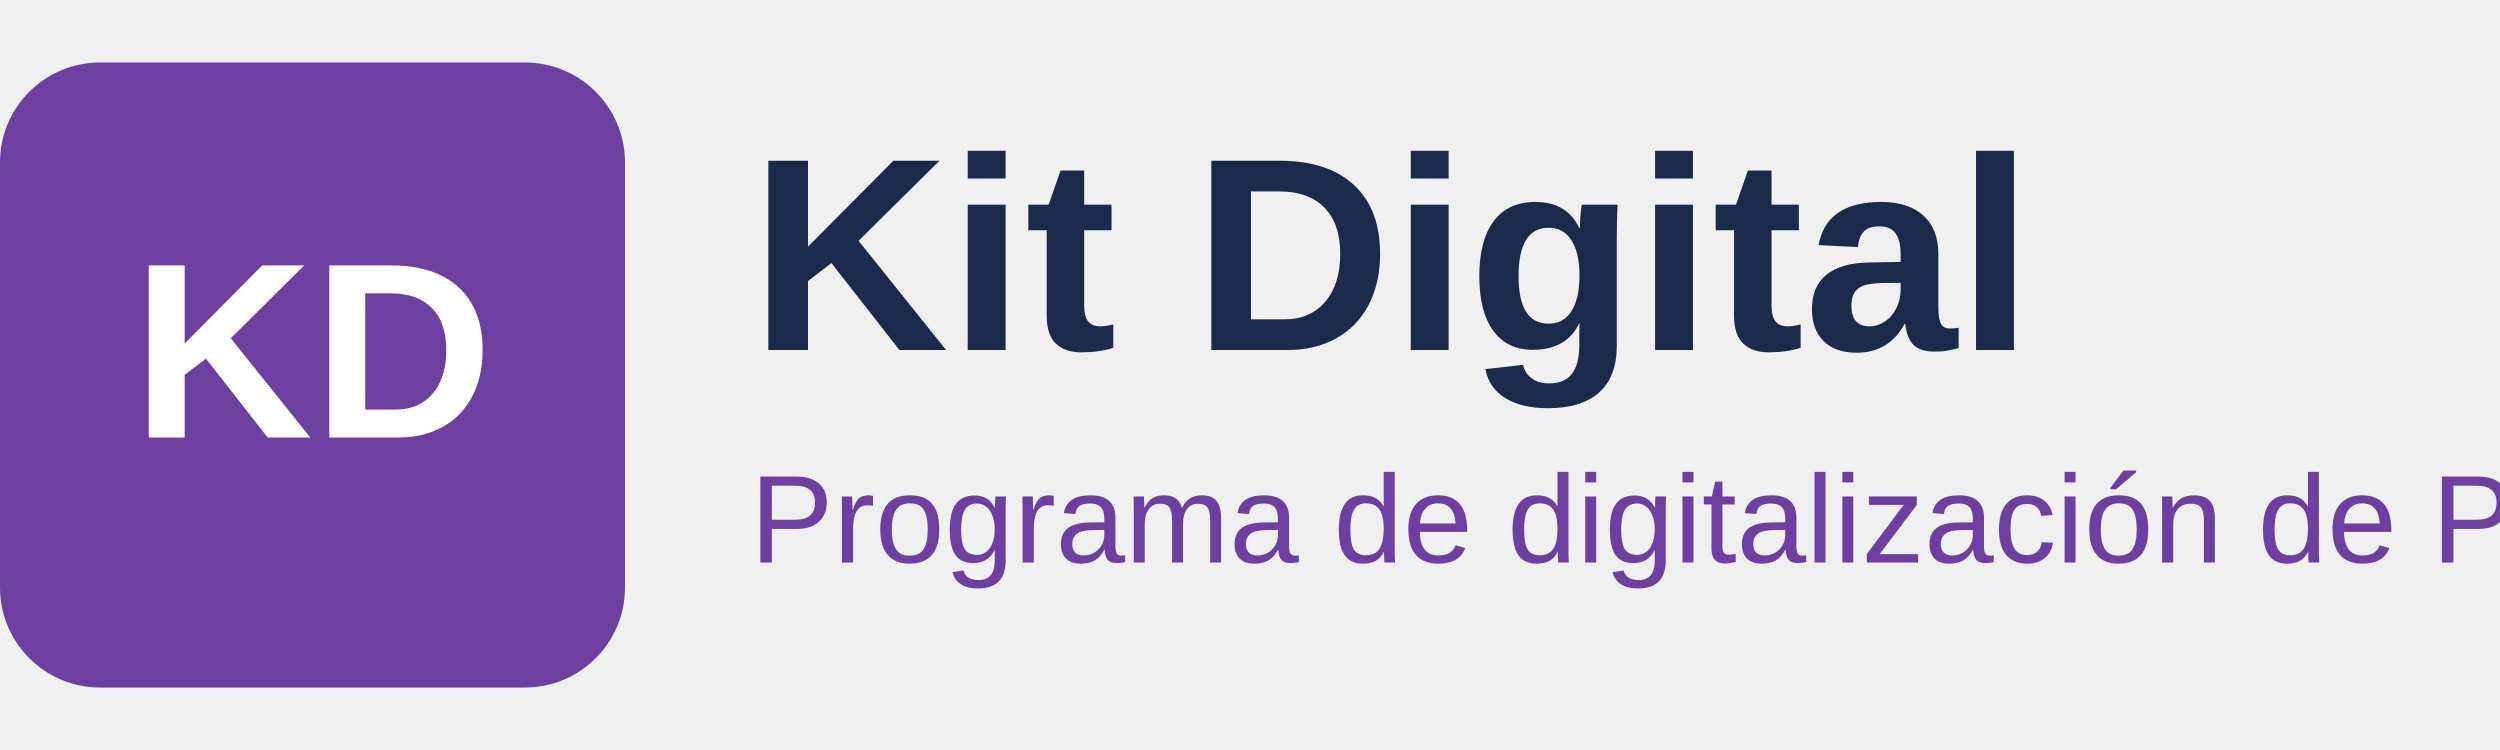
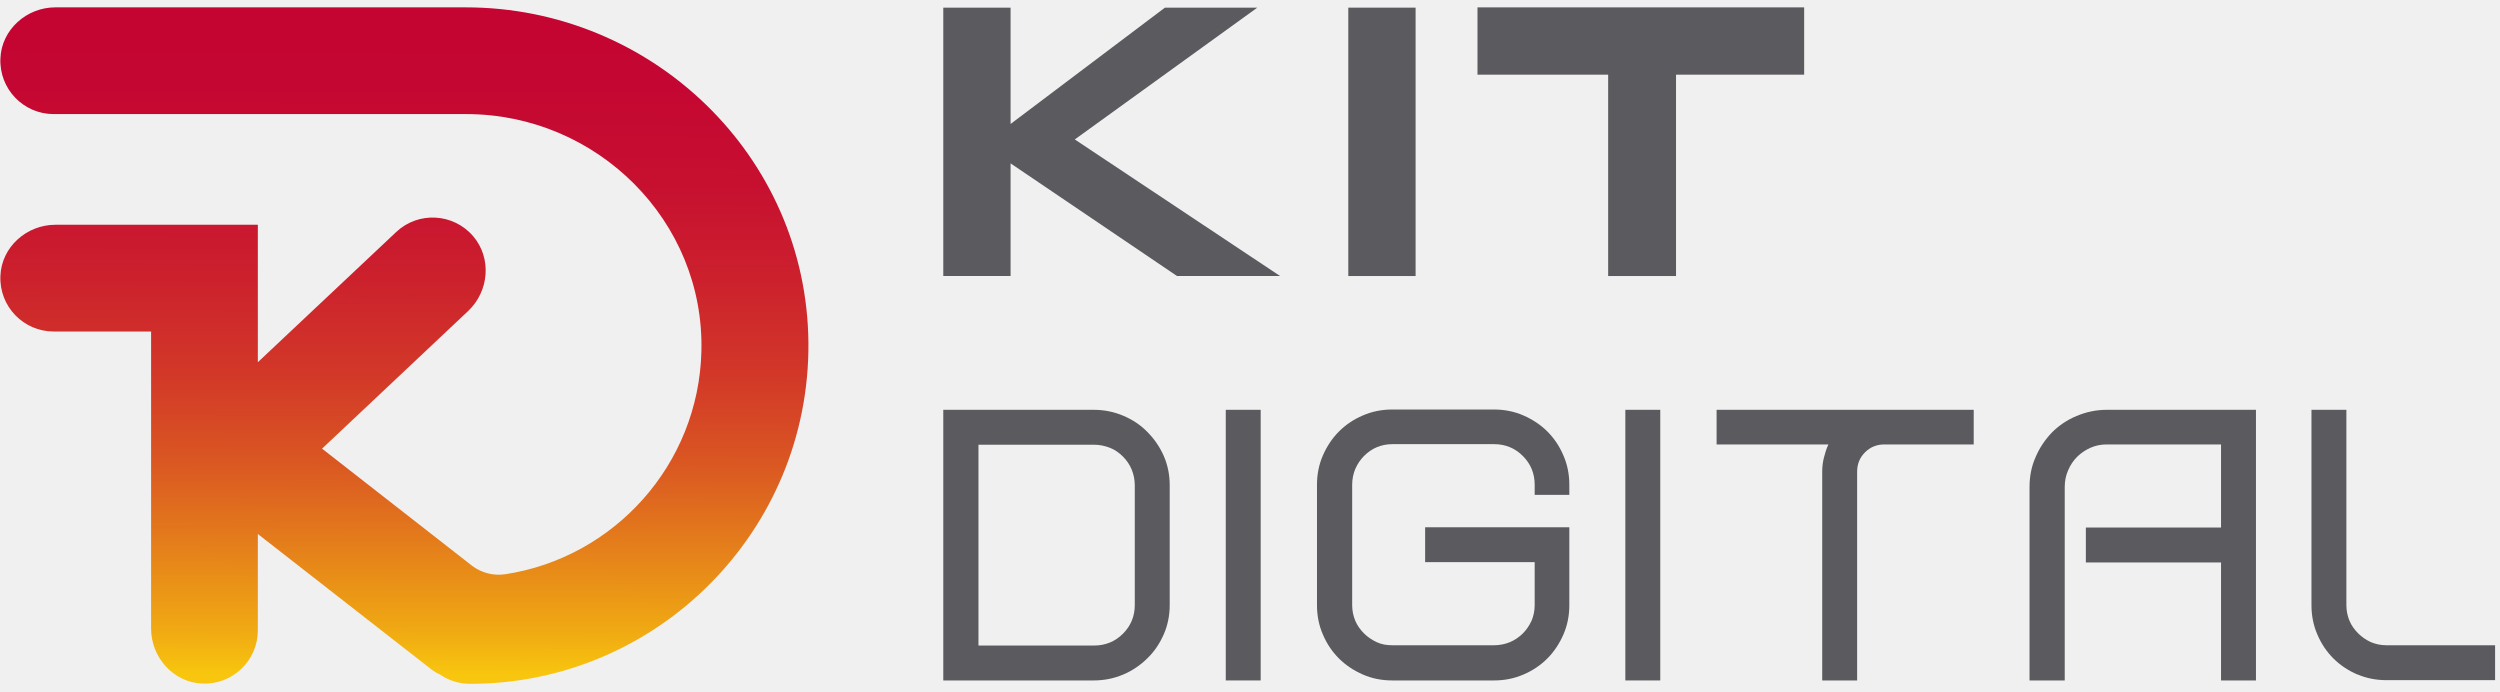
- <svg xmlns="http://www.w3.org/2000/svg" width="200" height="60" viewBox="0 0 200 60" fill="none">
-   <rect x="0" y="5" width="50" height="50" rx="8" fill="#6C3FA0" />
-   <text x="25" y="35" fill="white" font-family="Arial, Helvetica, sans-serif" font-size="20" font-weight="900" text-anchor="middle">KD</text>
-   <text x="60" y="28" fill="#1B2A4A" font-family="Arial, Helvetica, sans-serif" font-size="22" font-weight="800">Kit Digital</text>
-   <text x="60" y="45" fill="#6C3FA0" font-family="Arial, Helvetica, sans-serif" font-size="10" font-weight="400">Programa de digitalización de PYMEs</text>
+ <svg xmlns="http://www.w3.org/2000/svg" width="170" height="47" viewBox="0 0 170 47" fill="none">
+   <path d="M79.54 41.138C79.54 41.847 79.406 42.517 79.138 43.13C78.869 43.743 78.505 44.298 78.027 44.758C77.567 45.217 77.012 45.6 76.38 45.868C75.748 46.136 75.078 46.27 74.369 46.27H64.143V27.867H74.369C75.078 27.867 75.748 28.001 76.38 28.269C77.012 28.537 77.567 28.901 78.027 29.38C78.486 29.839 78.869 30.395 79.138 31.007C79.406 31.62 79.54 32.291 79.54 32.999V41.138ZM66.536 43.896H74.388C75.173 43.896 75.824 43.628 76.361 43.092C76.897 42.555 77.165 41.904 77.165 41.138V32.999C77.165 32.616 77.088 32.252 76.954 31.927C76.82 31.601 76.61 31.295 76.361 31.046C76.112 30.797 75.825 30.586 75.48 30.452C75.135 30.318 74.771 30.241 74.388 30.241H66.536V43.915V43.896Z" fill="#5B5B5F" />
+   <path d="M85.726 46.27H83.352V27.867H85.726V46.27Z" fill="#5B5B5F" />
+   <path d="M92.676 45.868C92.063 45.6 91.508 45.236 91.049 44.777C90.589 44.317 90.225 43.781 89.957 43.149C89.689 42.536 89.555 41.866 89.555 41.157V32.961C89.555 32.252 89.689 31.582 89.957 30.969C90.225 30.356 90.589 29.801 91.049 29.341C91.508 28.881 92.044 28.518 92.676 28.25C93.289 27.982 93.959 27.847 94.668 27.847H101.6C102.309 27.847 102.979 27.982 103.592 28.25C104.205 28.518 104.76 28.881 105.22 29.341C105.679 29.801 106.043 30.337 106.311 30.969C106.58 31.582 106.714 32.252 106.714 32.961V33.65H104.358V32.961C104.358 32.195 104.09 31.544 103.554 31.007C103.018 30.471 102.366 30.203 101.6 30.203H94.668C94.285 30.203 93.94 30.28 93.615 30.414C93.289 30.548 93.002 30.758 92.753 31.007C92.504 31.256 92.312 31.544 92.159 31.888C92.025 32.214 91.948 32.578 91.948 32.961V41.157C91.948 41.54 92.025 41.885 92.159 42.21C92.293 42.536 92.504 42.823 92.753 43.072C93.002 43.321 93.289 43.513 93.615 43.666C93.94 43.819 94.285 43.877 94.668 43.877H101.6C101.983 43.877 102.347 43.8 102.673 43.666C102.998 43.532 103.305 43.321 103.554 43.072C103.803 42.823 103.994 42.536 104.147 42.21C104.281 41.885 104.358 41.54 104.358 41.157V38.227H96.909V35.852H106.714V41.157C106.714 41.866 106.58 42.536 106.311 43.149C106.043 43.762 105.679 44.317 105.22 44.777C104.76 45.236 104.224 45.6 103.592 45.868C102.979 46.136 102.309 46.27 101.6 46.27H94.668C93.959 46.27 93.289 46.136 92.676 45.868Z" fill="#5B5B5F" />
+   <path d="M112.898 46.27H110.523V27.867H112.898V46.27Z" fill="#5B5B5F" />
+   <path d="M124.025 31.122C124.101 30.816 124.197 30.509 124.331 30.222H116.729V27.867H134.213V30.222H128.142C127.625 30.222 127.185 30.395 126.821 30.758C126.457 31.122 126.285 31.563 126.285 32.08V46.27H123.91V32.08C123.91 31.754 123.948 31.429 124.025 31.122Z" fill="#5B5B5F" />
+   <path d="M140.382 46.27H138.008V33.114C138.008 32.386 138.142 31.697 138.429 31.065C138.697 30.433 139.08 29.878 139.54 29.399C140 28.939 140.555 28.556 141.206 28.288C141.838 28.02 142.527 27.867 143.255 27.867H153.405V46.27H151.03V38.246H141.838V35.872H151.03V30.222H143.255C142.853 30.222 142.489 30.299 142.144 30.452C141.8 30.605 141.493 30.816 141.244 31.065C140.995 31.314 140.785 31.62 140.631 31.984C140.478 32.329 140.402 32.712 140.402 33.114V46.27H140.382Z" fill="#5B5B5F" />
+   <path d="M160.301 45.868C159.688 45.6 159.133 45.236 158.673 44.777C158.214 44.317 157.85 43.781 157.582 43.149C157.314 42.536 157.18 41.866 157.18 41.157V27.867H159.554V41.157C159.554 41.54 159.631 41.885 159.765 42.211C159.899 42.536 160.11 42.823 160.359 43.072C160.608 43.321 160.895 43.513 161.22 43.666C161.546 43.8 161.891 43.877 162.274 43.877H169.666V46.251H162.274C161.565 46.251 160.895 46.117 160.282 45.849L160.301 45.868Z" fill="#5B5B5F" />
+   <path d="M64.143 0.52H68.72V8.429L79.214 0.52H85.496L73.086 9.482L87.047 18.77H80.038L68.72 11.11V18.77H64.143V0.52Z" fill="#5B5B5F" />
+   <path d="M91.684 0.52H96.261V18.77H91.684V0.52Z" fill="#5B5B5F" />
+   <path d="M113.989 18.77H109.355V5.078H100.469V0.501H122.683V5.078H113.97V18.77H113.989Z" fill="#5B5B5F" />
+   <path d="M31.666 0.5H3.764C1.81 0.5 0.106 2.013 0.029 3.966C-0.066 6.054 1.6 7.758 3.649 7.758H31.704C40.59 7.758 47.925 15.016 47.695 23.902C47.504 31.582 41.778 37.92 34.347 39.05C33.543 39.165 32.739 38.955 32.106 38.476L21.899 30.509L31.838 21.145C33.256 19.804 33.447 17.563 32.183 16.07C30.823 14.48 28.43 14.365 26.936 15.782L17.533 24.63V15.284H3.764C1.81 15.284 0.106 16.797 0.029 18.751C-0.066 20.838 1.6 22.543 3.649 22.543H10.275V42.746C10.275 44.7 11.788 46.404 13.741 46.481C15.829 46.577 17.533 44.91 17.533 42.861V36.312L29.291 45.485C29.483 45.638 29.694 45.772 29.923 45.868C30.498 46.27 31.206 46.5 31.973 46.5C44.727 46.5 55.087 36.063 54.972 23.289C54.857 10.612 44.344 0.5 31.666 0.5Z" fill="url(#paint0_linear_3814_33275)" />
+   <defs>
+     <linearGradient id="paint0_linear_3814_33275" x1="27.549" y1="-3.809" x2="27.415" y2="45.868" gradientUnits="userSpaceOnUse">
+       <stop stop-color="#C40333" />
+       <stop offset="0.18" stop-color="#C40632" />
+       <stop offset="0.33" stop-color="#C71030" />
+       <stop offset="0.46" stop-color="#CC212D" />
+       <stop offset="0.59" stop-color="#D23828" />
+       <stop offset="0.71" stop-color="#DA5722" />
+       <stop offset="0.82" stop-color="#E47D1B" />
+       <stop offset="0.94" stop-color="#F0A913" />
+       <stop offset="1" stop-color="#F8C60E" />
+     </linearGradient>
+   </defs>
</svg>
